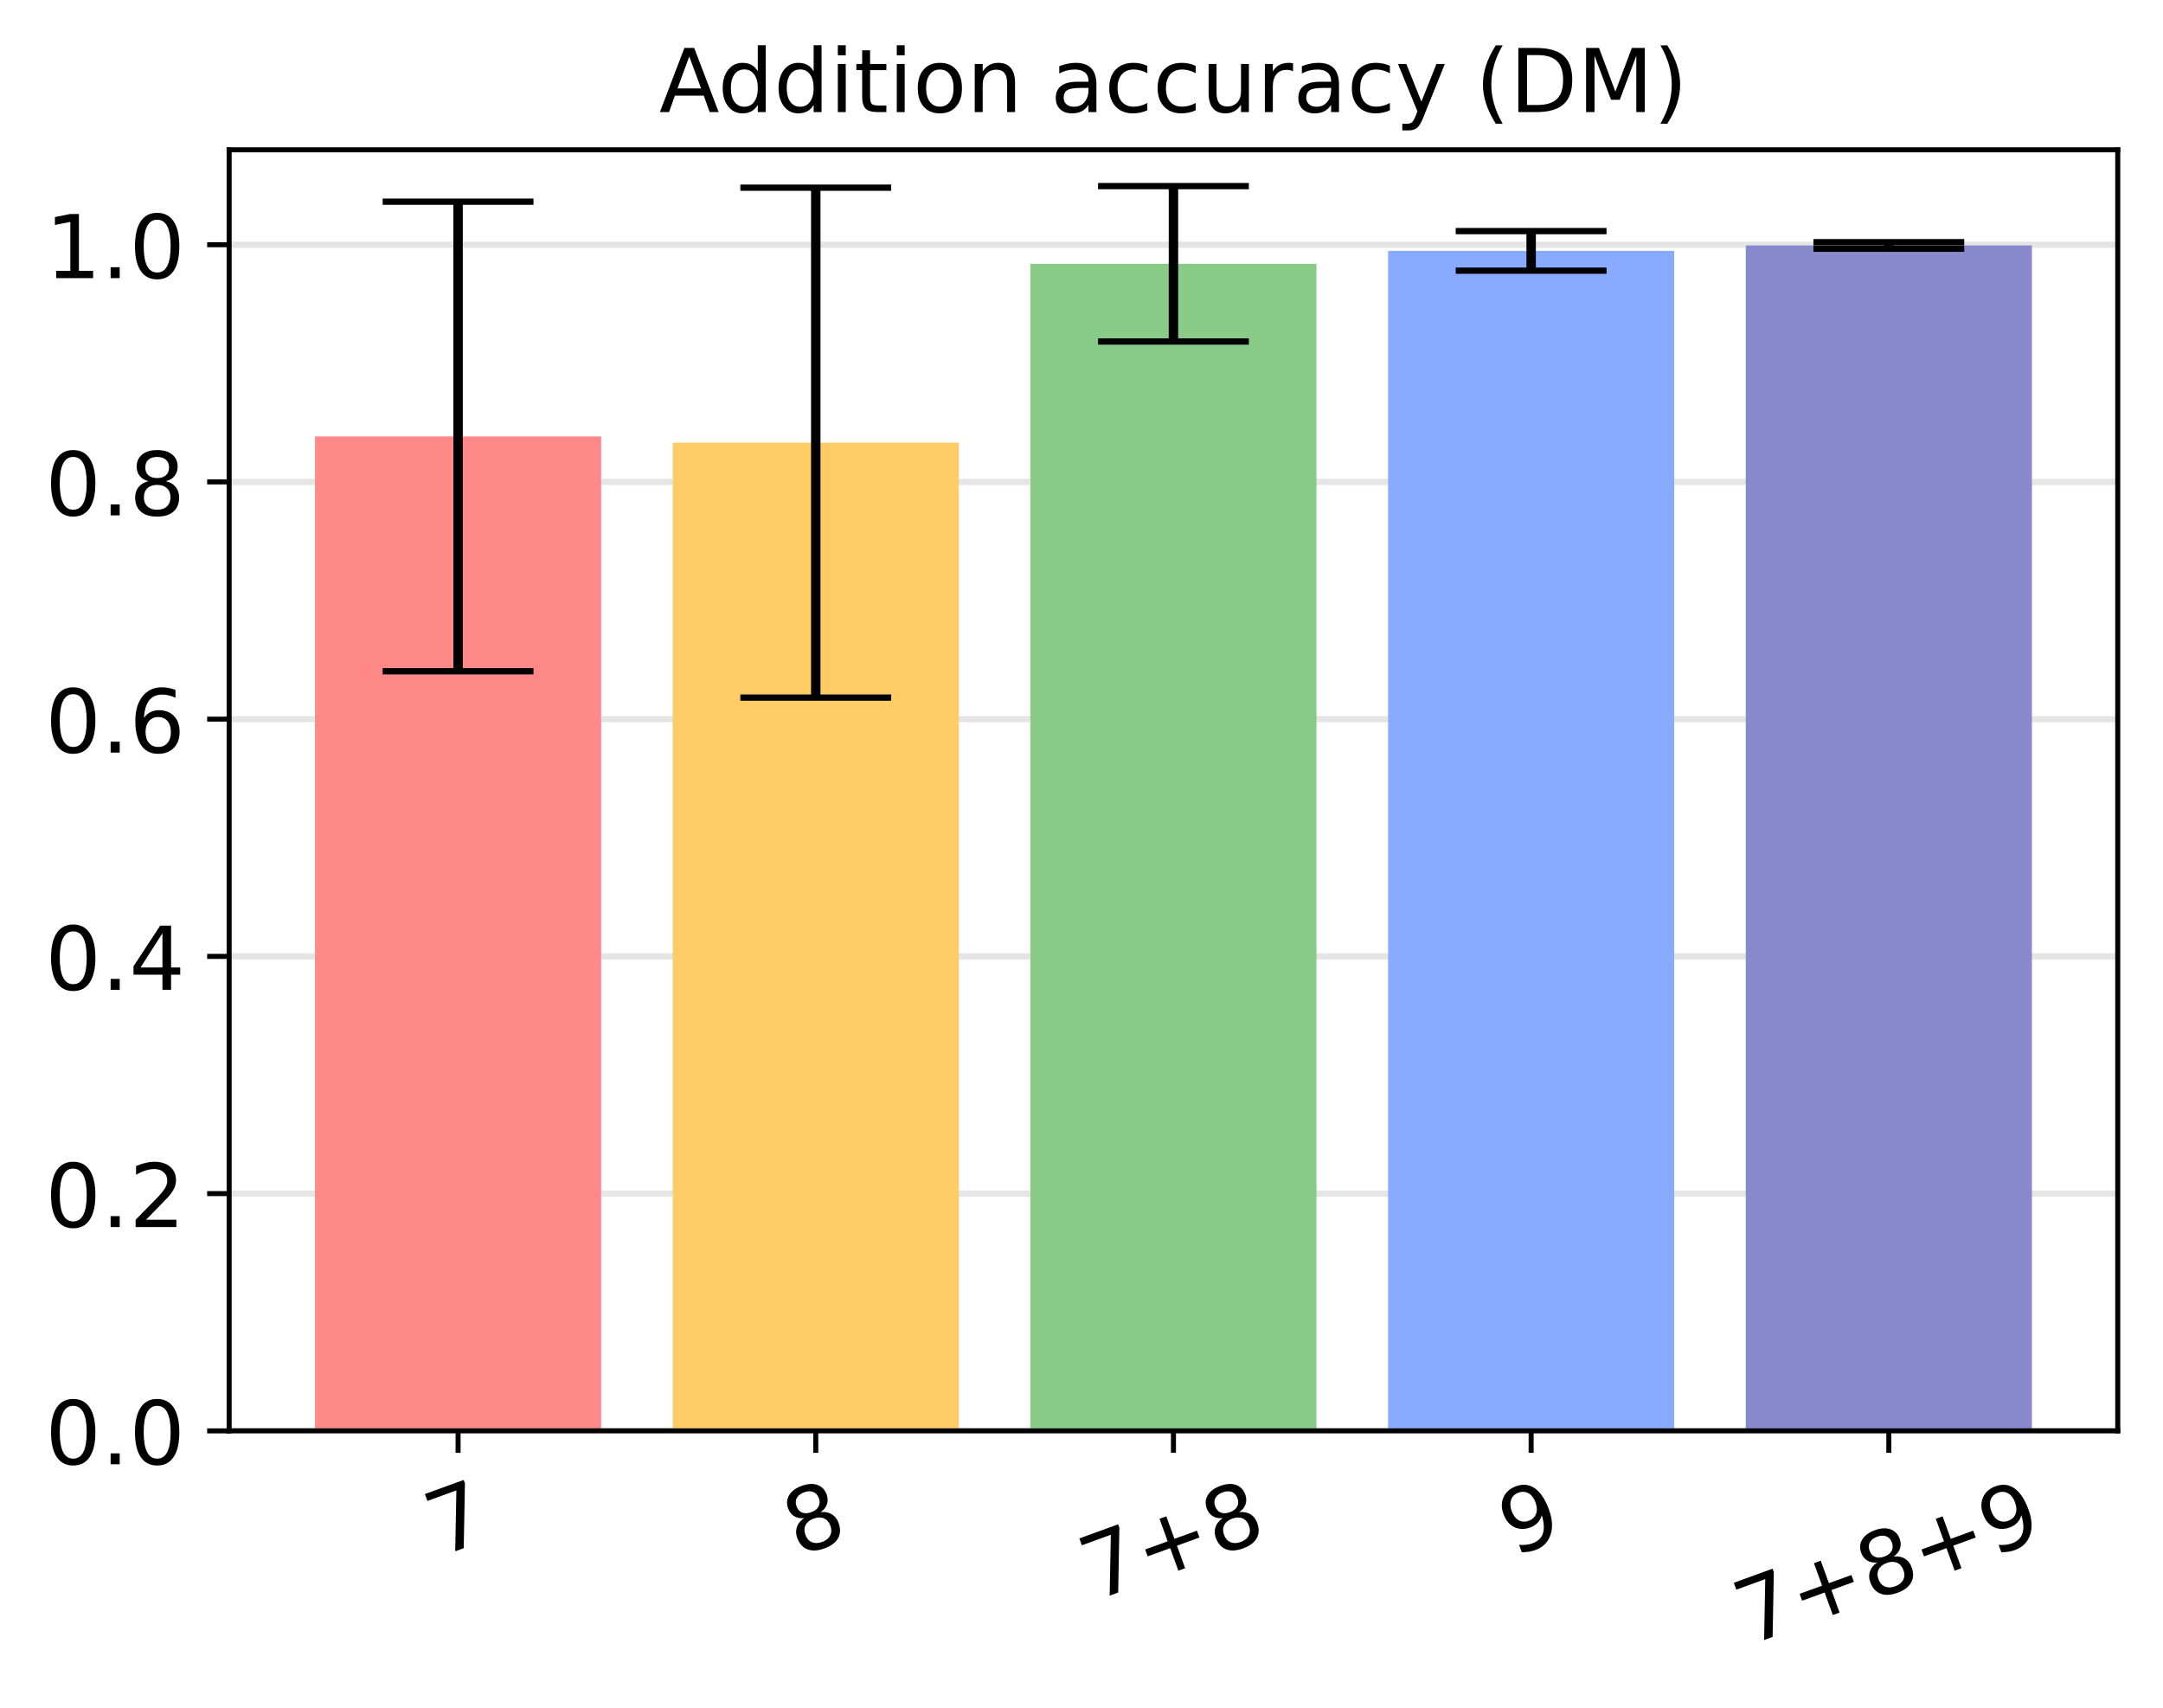
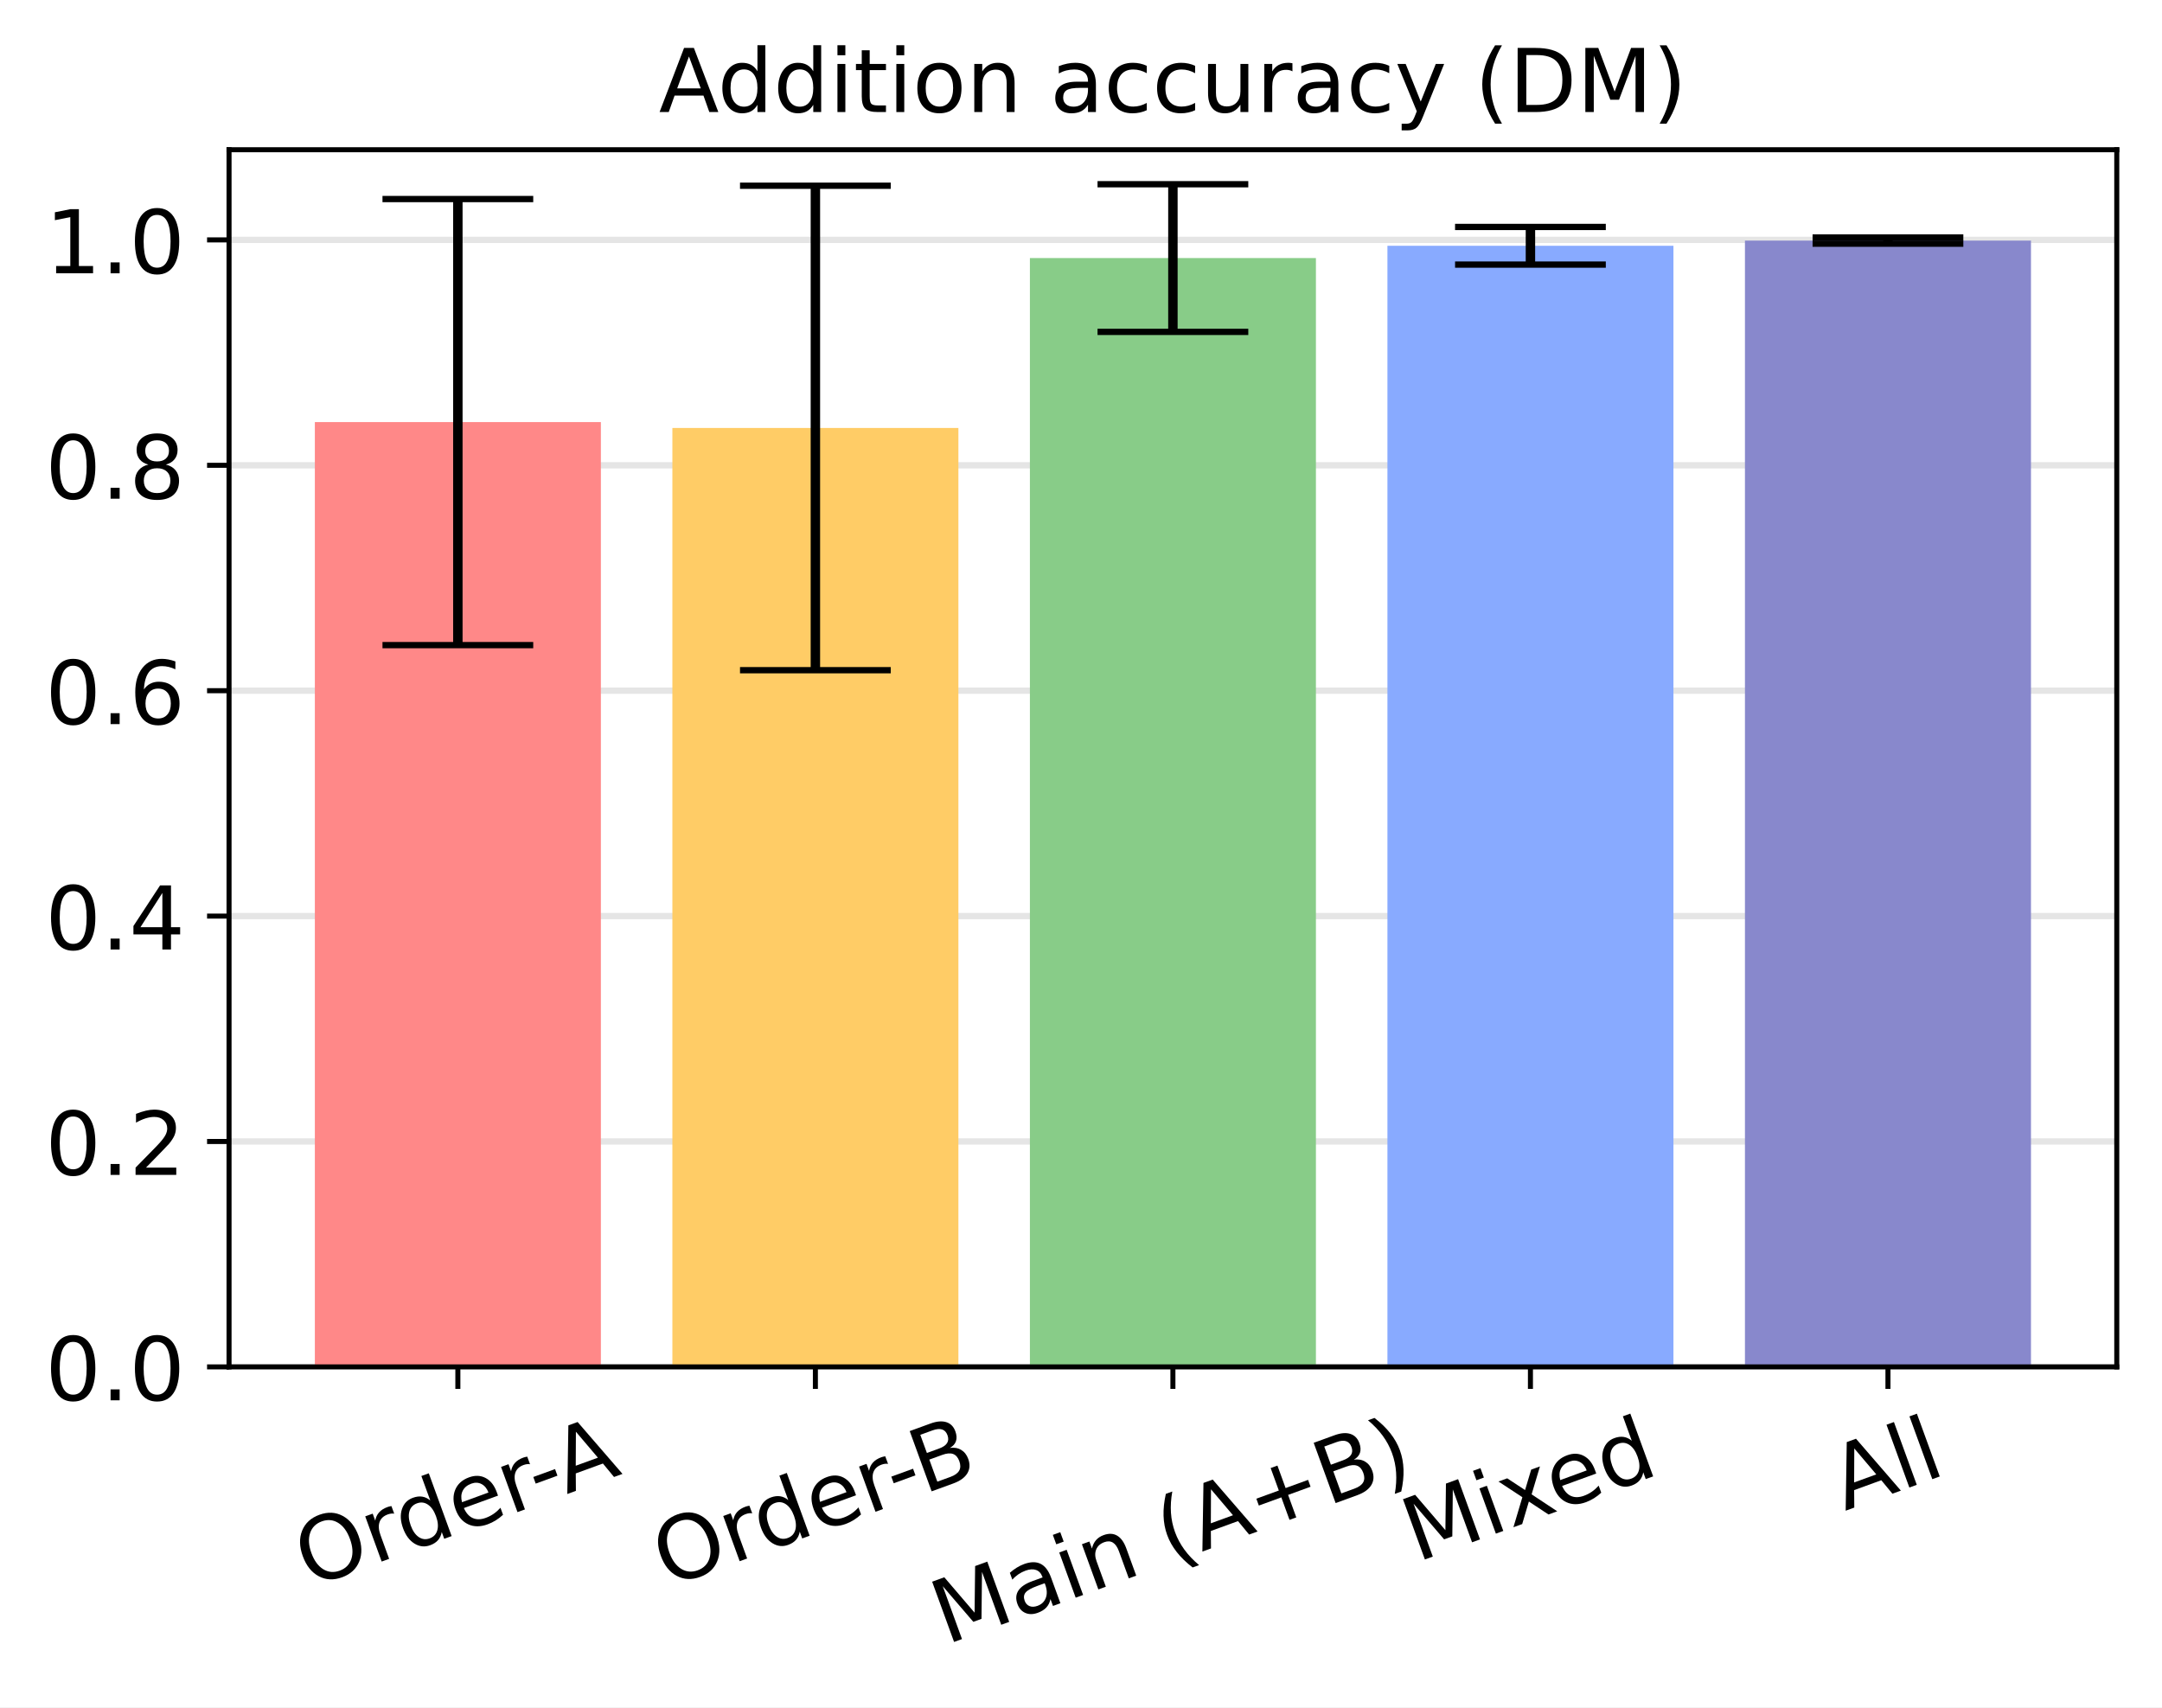
- <svg xmlns="http://www.w3.org/2000/svg" xmlns:xlink="http://www.w3.org/1999/xlink" width="344.194pt" height="271.771pt" viewBox="0 0 344.194 271.771" version="1.1">
+ <svg xmlns="http://www.w3.org/2000/svg" xmlns:xlink="http://www.w3.org/1999/xlink" width="344.194pt" height="271.803pt" viewBox="0 0 344.194 271.803" version="1.1">
  <defs>
    <style type="text/css">*{stroke-linejoin: round; stroke-linecap: butt}</style>
  </defs>
  <g id="figure_1">
    <g id="patch_1">
-       <path d="M 0 271.771  L 344.194 271.771  L 344.194 0  L 0 0  z " style="fill: #ffffff" />
+       <path d="M 0 271.803  L 344.194 271.803  L 344.194 0  L 0 0  z " style="fill: #ffffff" />
    </g>
    <g id="axes_1">
      <g id="patch_2">
-         <path d="M 36.464 227.674  L 336.994 227.674  L 336.994 23.838  L 36.464 23.838  z " style="fill: #ffffff" />
+         <path d="M 36.464 217.609  L 336.994 217.609  L 336.994 23.838  L 36.464 23.838  z " style="fill: #ffffff" />
      </g>
      <g id="matplotlib.axis_1">
        <g id="xtick_1">
          <g id="line2d_1">
            <defs>
-               <path id="mc2f323bf7f" d="M 0 0  L 0 3.5  " style="stroke: #000000; stroke-width: 0.8" />
+               <path id="me985f89ca8" d="M 0 0  L 0 3.5  " style="stroke: #000000; stroke-width: 0.8" />
            </defs>
            <g>
-               <use xlink:href="#mc2f323bf7f" x="72.892" y="227.674" style="stroke: #000000; stroke-width: 0.8" />
+               <use xlink:href="#me985f89ca8" x="72.892" y="217.609" style="stroke: #000000; stroke-width: 0.8" />
            </g>
          </g>
          <g id="text_1">
-             <g transform="translate(70.02836 247.717) rotate(-20) scale(0.14 -0.14)">
-               <defs>
-                 <path id="DejaVuSans-37" d="M 525 4666  L 3525 4666  L 3525 4397  L 1831 0  L 1172 0  L 2766 4134  L 525 4134  L 525 4666  z " transform="scale(0.015625)" />
-               </defs>
-               <use xlink:href="#DejaVuSans-37" />
+             <g transform="translate(49.21359 252.8033) rotate(-20) scale(0.14 -0.14)">
+               <defs>
+                 <path id="DejaVuSans-4f" d="M 2522 4238  Q 1834 4238 1429 3725  Q 1025 3213 1025 2328  Q 1025 1447 1429 934  Q 1834 422 2522 422  Q 3209 422 3611 934  Q 4013 1447 4013 2328  Q 4013 3213 3611 3725  Q 3209 4238 2522 4238  z M 2522 4750  Q 3503 4750 4090 4092  Q 4678 3434 4678 2328  Q 4678 1225 4090 567  Q 3503 -91 2522 -91  Q 1538 -91 948 565  Q 359 1222 359 2328  Q 359 3434 948 4092  Q 1538 4750 2522 4750  z " transform="scale(0.015625)" />
+                 <path id="DejaVuSans-72" d="M 2631 2963  Q 2534 3019 2420 3045  Q 2306 3072 2169 3072  Q 1681 3072 1420 2755  Q 1159 2438 1159 1844  L 1159 0  L 581 0  L 581 3500  L 1159 3500  L 1159 2956  Q 1341 3275 1631 3429  Q 1922 3584 2338 3584  Q 2397 3584 2469 3576  Q 2541 3569 2628 3553  L 2631 2963  z " transform="scale(0.015625)" />
+                 <path id="DejaVuSans-64" d="M 2906 2969  L 2906 4863  L 3481 4863  L 3481 0  L 2906 0  L 2906 525  Q 2725 213 2448 61  Q 2172 -91 1784 -91  Q 1150 -91 751 415  Q 353 922 353 1747  Q 353 2572 751 3078  Q 1150 3584 1784 3584  Q 2172 3584 2448 3432  Q 2725 3281 2906 2969  z M 947 1747  Q 947 1113 1208 752  Q 1469 391 1925 391  Q 2381 391 2643 752  Q 2906 1113 2906 1747  Q 2906 2381 2643 2742  Q 2381 3103 1925 3103  Q 1469 3103 1208 2742  Q 947 2381 947 1747  z " transform="scale(0.015625)" />
+                 <path id="DejaVuSans-65" d="M 3597 1894  L 3597 1613  L 953 1613  Q 991 1019 1311 708  Q 1631 397 2203 397  Q 2534 397 2845 478  Q 3156 559 3463 722  L 3463 178  Q 3153 47 2828 -22  Q 2503 -91 2169 -91  Q 1331 -91 842 396  Q 353 884 353 1716  Q 353 2575 817 3079  Q 1281 3584 2069 3584  Q 2775 3584 3186 3129  Q 3597 2675 3597 1894  z M 3022 2063  Q 3016 2534 2758 2815  Q 2500 3097 2075 3097  Q 1594 3097 1305 2825  Q 1016 2553 972 2059  L 3022 2063  z " transform="scale(0.015625)" />
+                 <path id="DejaVuSans-2d" d="M 313 2009  L 1997 2009  L 1997 1497  L 313 1497  L 313 2009  z " transform="scale(0.015625)" />
+                 <path id="DejaVuSans-41" d="M 2188 4044  L 1331 1722  L 3047 1722  L 2188 4044  z M 1831 4666  L 2547 4666  L 4325 0  L 3669 0  L 3244 1197  L 1141 1197  L 716 0  L 50 0  L 1831 4666  z " transform="scale(0.015625)" />
+               </defs>
+               <use xlink:href="#DejaVuSans-4f" />
+               <use xlink:href="#DejaVuSans-72" x="78.711" />
+               <use xlink:href="#DejaVuSans-64" x="118.074" />
+               <use xlink:href="#DejaVuSans-65" x="181.551" />
+               <use xlink:href="#DejaVuSans-72" x="243.074" />
+               <use xlink:href="#DejaVuSans-2d" x="277.812" />
+               <use xlink:href="#DejaVuSans-41" x="311.646" />
            </g>
          </g>
        </g>
        <g id="xtick_2">
          <g id="line2d_2">
            <g>
-               <use xlink:href="#mc2f323bf7f" x="129.811" y="227.674" style="stroke: #000000; stroke-width: 0.8" />
+               <use xlink:href="#me985f89ca8" x="129.811" y="217.609" style="stroke: #000000; stroke-width: 0.8" />
            </g>
          </g>
          <g id="text_2">
-             <g transform="translate(126.9469 247.717) rotate(-20) scale(0.14 -0.14)">
-               <defs>
-                 <path id="DejaVuSans-38" d="M 2034 2216  Q 1584 2216 1326 1975  Q 1069 1734 1069 1313  Q 1069 891 1326 650  Q 1584 409 2034 409  Q 2484 409 2743 651  Q 3003 894 3003 1313  Q 3003 1734 2745 1975  Q 2488 2216 2034 2216  z M 1403 2484  Q 997 2584 770 2862  Q 544 3141 544 3541  Q 544 4100 942 4425  Q 1341 4750 2034 4750  Q 2731 4750 3128 4425  Q 3525 4100 3525 3541  Q 3525 3141 3298 2862  Q 3072 2584 2669 2484  Q 3125 2378 3379 2068  Q 3634 1759 3634 1313  Q 3634 634 3220 271  Q 2806 -91 2034 -91  Q 1263 -91 848 271  Q 434 634 434 1313  Q 434 1759 690 2068  Q 947 2378 1403 2484  z M 1172 3481  Q 1172 3119 1398 2916  Q 1625 2713 2034 2713  Q 2441 2713 2670 2916  Q 2900 3119 2900 3481  Q 2900 3844 2670 4047  Q 2441 4250 2034 4250  Q 1625 4250 1398 4047  Q 1172 3844 1172 3481  z " transform="scale(0.015625)" />
-               </defs>
-               <use xlink:href="#DejaVuSans-38" />
+             <g transform="translate(106.2092 252.7472) rotate(-20) scale(0.14 -0.14)">
+               <defs>
+                 <path id="DejaVuSans-42" d="M 1259 2228  L 1259 519  L 2272 519  Q 2781 519 3026 730  Q 3272 941 3272 1375  Q 3272 1813 3026 2020  Q 2781 2228 2272 2228  L 1259 2228  z M 1259 4147  L 1259 2741  L 2194 2741  Q 2656 2741 2882 2914  Q 3109 3088 3109 3444  Q 3109 3797 2882 3972  Q 2656 4147 2194 4147  L 1259 4147  z M 628 4666  L 2241 4666  Q 2963 4666 3353 4366  Q 3744 4066 3744 3513  Q 3744 3084 3544 2831  Q 3344 2578 2956 2516  Q 3422 2416 3680 2098  Q 3938 1781 3938 1306  Q 3938 681 3513 340  Q 3088 0 2303 0  L 628 0  L 628 4666  z " transform="scale(0.015625)" />
+               </defs>
+               <use xlink:href="#DejaVuSans-4f" />
+               <use xlink:href="#DejaVuSans-72" x="78.711" />
+               <use xlink:href="#DejaVuSans-64" x="118.074" />
+               <use xlink:href="#DejaVuSans-65" x="181.551" />
+               <use xlink:href="#DejaVuSans-72" x="243.074" />
+               <use xlink:href="#DejaVuSans-2d" x="277.812" />
+               <use xlink:href="#DejaVuSans-42" x="310.271" />
            </g>
          </g>
        </g>
        <g id="xtick_3">
          <g id="line2d_3">
            <g>
-               <use xlink:href="#mc2f323bf7f" x="186.729" y="227.674" style="stroke: #000000; stroke-width: 0.8" />
+               <use xlink:href="#me985f89ca8" x="186.729" y="217.609" style="stroke: #000000; stroke-width: 0.8" />
            </g>
          </g>
          <g id="text_3">
-             <g transform="translate(174.1683 254.776) rotate(-20) scale(0.14 -0.14)">
-               <defs>
+             <g transform="translate(150.6001 261.8666) rotate(-20) scale(0.14 -0.14)">
+               <defs>
+                 <path id="DejaVuSans-4d" d="M 628 4666  L 1569 4666  L 2759 1491  L 3956 4666  L 4897 4666  L 4897 0  L 4281 0  L 4281 4097  L 3078 897  L 2444 897  L 1241 4097  L 1241 0  L 628 0  L 628 4666  z " transform="scale(0.015625)" />
+                 <path id="DejaVuSans-61" d="M 2194 1759  Q 1497 1759 1228 1600  Q 959 1441 959 1056  Q 959 750 1161 570  Q 1363 391 1709 391  Q 2188 391 2477 730  Q 2766 1069 2766 1631  L 2766 1759  L 2194 1759  z M 3341 1997  L 3341 0  L 2766 0  L 2766 531  Q 2569 213 2275 61  Q 1981 -91 1556 -91  Q 1019 -91 701 211  Q 384 513 384 1019  Q 384 1609 779 1909  Q 1175 2209 1959 2209  L 2766 2209  L 2766 2266  Q 2766 2663 2505 2880  Q 2244 3097 1772 3097  Q 1472 3097 1187 3025  Q 903 2953 641 2809  L 641 3341  Q 956 3463 1253 3523  Q 1550 3584 1831 3584  Q 2591 3584 2966 3190  Q 3341 2797 3341 1997  z " transform="scale(0.015625)" />
+                 <path id="DejaVuSans-69" d="M 603 3500  L 1178 3500  L 1178 0  L 603 0  L 603 3500  z M 603 4863  L 1178 4863  L 1178 4134  L 603 4134  L 603 4863  z " transform="scale(0.015625)" />
+                 <path id="DejaVuSans-6e" d="M 3513 2113  L 3513 0  L 2938 0  L 2938 2094  Q 2938 2591 2744 2837  Q 2550 3084 2163 3084  Q 1697 3084 1428 2787  Q 1159 2491 1159 1978  L 1159 0  L 581 0  L 581 3500  L 1159 3500  L 1159 2956  Q 1366 3272 1645 3428  Q 1925 3584 2291 3584  Q 2894 3584 3203 3211  Q 3513 2838 3513 2113  z " transform="scale(0.015625)" />
+                 <path id="DejaVuSans-20" transform="scale(0.015625)" />
+                 <path id="DejaVuSans-28" d="M 1984 4856  Q 1566 4138 1362 3434  Q 1159 2731 1159 2009  Q 1159 1288 1364 580  Q 1569 -128 1984 -844  L 1484 -844  Q 1016 -109 783 600  Q 550 1309 550 2009  Q 550 2706 781 3412  Q 1013 4119 1484 4856  L 1984 4856  z " transform="scale(0.015625)" />
                <path id="DejaVuSans-2b" d="M 2944 4013  L 2944 2272  L 4684 2272  L 4684 1741  L 2944 1741  L 2944 0  L 2419 0  L 2419 1741  L 678 1741  L 678 2272  L 2419 2272  L 2419 4013  L 2944 4013  z " transform="scale(0.015625)" />
-               </defs>
-               <use xlink:href="#DejaVuSans-37" />
-               <use xlink:href="#DejaVuSans-2b" x="63.623" />
-               <use xlink:href="#DejaVuSans-38" x="147.412" />
+                 <path id="DejaVuSans-29" d="M 513 4856  L 1013 4856  Q 1481 4119 1714 3412  Q 1947 2706 1947 2009  Q 1947 1309 1714 600  Q 1481 -109 1013 -844  L 513 -844  Q 928 -128 1133 580  Q 1338 1288 1338 2009  Q 1338 2731 1133 3434  Q 928 4138 513 4856  z " transform="scale(0.015625)" />
+               </defs>
+               <use xlink:href="#DejaVuSans-4d" />
+               <use xlink:href="#DejaVuSans-61" x="86.279" />
+               <use xlink:href="#DejaVuSans-69" x="147.559" />
+               <use xlink:href="#DejaVuSans-6e" x="175.342" />
+               <use xlink:href="#DejaVuSans-20" x="238.721" />
+               <use xlink:href="#DejaVuSans-28" x="270.508" />
+               <use xlink:href="#DejaVuSans-41" x="309.521" />
+               <use xlink:href="#DejaVuSans-2b" x="377.93" />
+               <use xlink:href="#DejaVuSans-42" x="461.719" />
+               <use xlink:href="#DejaVuSans-29" x="530.322" />
            </g>
          </g>
        </g>
        <g id="xtick_4">
          <g id="line2d_4">
            <g>
-               <use xlink:href="#mc2f323bf7f" x="243.648" y="227.674" style="stroke: #000000; stroke-width: 0.8" />
+               <use xlink:href="#me985f89ca8" x="243.648" y="217.609" style="stroke: #000000; stroke-width: 0.8" />
            </g>
          </g>
          <g id="text_4">
-             <g transform="translate(240.784 247.717) rotate(-20) scale(0.14 -0.14)">
-               <defs>
-                 <path id="DejaVuSans-39" d="M 703 97  L 703 672  Q 941 559 1184 500  Q 1428 441 1663 441  Q 2288 441 2617 861  Q 2947 1281 2994 2138  Q 2813 1869 2534 1725  Q 2256 1581 1919 1581  Q 1219 1581 811 2004  Q 403 2428 403 3163  Q 403 3881 828 4315  Q 1253 4750 1959 4750  Q 2769 4750 3195 4129  Q 3622 3509 3622 2328  Q 3622 1225 3098 567  Q 2575 -91 1691 -91  Q 1453 -91 1209 -44  Q 966 3 703 97  z M 1959 2075  Q 2384 2075 2632 2365  Q 2881 2656 2881 3163  Q 2881 3666 2632 3958  Q 2384 4250 1959 4250  Q 1534 4250 1286 3958  Q 1038 3666 1038 3163  Q 1038 2656 1286 2365  Q 1534 2075 1959 2075  z " transform="scale(0.015625)" />
-               </defs>
-               <use xlink:href="#DejaVuSans-39" />
+             <g transform="translate(225.5553 248.737) rotate(-20) scale(0.14 -0.14)">
+               <defs>
+                 <path id="DejaVuSans-78" d="M 3513 3500  L 2247 1797  L 3578 0  L 2900 0  L 1881 1375  L 863 0  L 184 0  L 1544 1831  L 300 3500  L 978 3500  L 1906 2253  L 2834 3500  L 3513 3500  z " transform="scale(0.015625)" />
+               </defs>
+               <use xlink:href="#DejaVuSans-4d" />
+               <use xlink:href="#DejaVuSans-69" x="86.279" />
+               <use xlink:href="#DejaVuSans-78" x="114.062" />
+               <use xlink:href="#DejaVuSans-65" x="170.117" />
+               <use xlink:href="#DejaVuSans-64" x="231.641" />
            </g>
          </g>
        </g>
        <g id="xtick_5">
          <g id="line2d_5">
            <g>
-               <use xlink:href="#mc2f323bf7f" x="300.566" y="227.674" style="stroke: #000000; stroke-width: 0.8" />
+               <use xlink:href="#me985f89ca8" x="300.566" y="217.609" style="stroke: #000000; stroke-width: 0.8" />
            </g>
          </g>
          <g id="text_5">
-             <g transform="translate(278.3082 261.835) rotate(-20) scale(0.14 -0.14)">
-               <use xlink:href="#DejaVuSans-37" />
-               <use xlink:href="#DejaVuSans-2b" x="63.623" />
-               <use xlink:href="#DejaVuSans-38" x="147.412" />
-               <use xlink:href="#DejaVuSans-2b" x="211.035" />
-               <use xlink:href="#DejaVuSans-39" x="294.824" />
+             <g transform="translate(293.7333 240.5408) rotate(-20) scale(0.14 -0.14)">
+               <defs>
+                 <path id="DejaVuSans-6c" d="M 603 4863  L 1178 4863  L 1178 0  L 603 0  L 603 4863  z " transform="scale(0.015625)" />
+               </defs>
+               <use xlink:href="#DejaVuSans-41" />
+               <use xlink:href="#DejaVuSans-6c" x="68.408" />
+               <use xlink:href="#DejaVuSans-6c" x="96.191" />
            </g>
          </g>
        </g>
      </g>
      <g id="matplotlib.axis_2">
        <g id="ytick_1">
          <g id="line2d_6">
-             <path d="M 36.464 227.674  L 336.994 227.674  " clip-path="url(#p96c06f79d8)" style="fill: none; stroke: #d3d3d3; stroke-opacity: 0.6; stroke-linecap: square" />
+             <path d="M 36.464 217.609  L 336.994 217.609  " clip-path="url(#p1fdae68470)" style="fill: none; stroke: #d3d3d3; stroke-opacity: 0.6; stroke-linecap: square" />
          </g>
          <g id="line2d_7">
            <defs>
-               <path id="mad1a5a5e61" d="M 0 0  L -3.5 0  " style="stroke: #000000; stroke-width: 0.8" />
+               <path id="m95849c0276" d="M 0 0  L -3.5 0  " style="stroke: #000000; stroke-width: 0.8" />
            </defs>
            <g>
-               <use xlink:href="#mad1a5a5e61" x="36.464" y="227.674" style="stroke: #000000; stroke-width: 0.8" />
+               <use xlink:href="#m95849c0276" x="36.464" y="217.609" style="stroke: #000000; stroke-width: 0.8" />
            </g>
          </g>
          <g id="text_6">
-             <g transform="translate(7.2 232.9931) scale(0.14 -0.14)">
+             <g transform="translate(7.2 222.9275) scale(0.14 -0.14)">
              <defs>
                <path id="DejaVuSans-30" d="M 2034 4250  Q 1547 4250 1301 3770  Q 1056 3291 1056 2328  Q 1056 1369 1301 889  Q 1547 409 2034 409  Q 2525 409 2770 889  Q 3016 1369 3016 2328  Q 3016 3291 2770 3770  Q 2525 4250 2034 4250  z M 2034 4750  Q 2819 4750 3233 4129  Q 3647 3509 3647 2328  Q 3647 1150 3233 529  Q 2819 -91 2034 -91  Q 1250 -91 836 529  Q 422 1150 422 2328  Q 422 3509 836 4129  Q 1250 4750 2034 4750  z " transform="scale(0.015625)" />
                <path id="DejaVuSans-2e" d="M 684 794  L 1344 794  L 1344 0  L 684 0  L 684 794  z " transform="scale(0.015625)" />
              </defs>
              <use xlink:href="#DejaVuSans-30" />
              <use xlink:href="#DejaVuSans-2e" x="63.623" />
              <use xlink:href="#DejaVuSans-30" x="95.41" />
            </g>
          </g>
        </g>
        <g id="ytick_2">
          <g id="line2d_8">
-             <path d="M 36.464 189.927  L 336.994 189.927  " clip-path="url(#p96c06f79d8)" style="fill: none; stroke: #d3d3d3; stroke-opacity: 0.6; stroke-linecap: square" />
+             <path d="M 36.464 181.725  L 336.994 181.725  " clip-path="url(#p1fdae68470)" style="fill: none; stroke: #d3d3d3; stroke-opacity: 0.6; stroke-linecap: square" />
          </g>
          <g id="line2d_9">
            <g>
-               <use xlink:href="#mad1a5a5e61" x="36.464" y="189.927" style="stroke: #000000; stroke-width: 0.8" />
+               <use xlink:href="#m95849c0276" x="36.464" y="181.725" style="stroke: #000000; stroke-width: 0.8" />
            </g>
          </g>
          <g id="text_7">
-             <g transform="translate(7.2 195.2456) scale(0.14 -0.14)">
+             <g transform="translate(7.2 187.044) scale(0.14 -0.14)">
              <defs>
                <path id="DejaVuSans-32" d="M 1228 531  L 3431 531  L 3431 0  L 469 0  L 469 531  Q 828 903 1448 1529  Q 2069 2156 2228 2338  Q 2531 2678 2651 2914  Q 2772 3150 2772 3378  Q 2772 3750 2511 3984  Q 2250 4219 1831 4219  Q 1534 4219 1204 4116  Q 875 4013 500 3803  L 500 4441  Q 881 4594 1212 4672  Q 1544 4750 1819 4750  Q 2544 4750 2975 4387  Q 3406 4025 3406 3419  Q 3406 3131 3298 2873  Q 3191 2616 2906 2266  Q 2828 2175 2409 1742  Q 1991 1309 1228 531  z " transform="scale(0.015625)" />
              </defs>
              <use xlink:href="#DejaVuSans-30" />
              <use xlink:href="#DejaVuSans-2e" x="63.623" />
              <use xlink:href="#DejaVuSans-32" x="95.41" />
            </g>
          </g>
        </g>
        <g id="ytick_3">
          <g id="line2d_10">
-             <path d="M 36.464 152.179  L 336.994 152.179  " clip-path="url(#p96c06f79d8)" style="fill: none; stroke: #d3d3d3; stroke-opacity: 0.6; stroke-linecap: square" />
+             <path d="M 36.464 145.842  L 336.994 145.842  " clip-path="url(#p1fdae68470)" style="fill: none; stroke: #d3d3d3; stroke-opacity: 0.6; stroke-linecap: square" />
          </g>
          <g id="line2d_11">
            <g>
-               <use xlink:href="#mad1a5a5e61" x="36.464" y="152.179" style="stroke: #000000; stroke-width: 0.8" />
+               <use xlink:href="#m95849c0276" x="36.464" y="145.842" style="stroke: #000000; stroke-width: 0.8" />
            </g>
          </g>
          <g id="text_8">
-             <g transform="translate(7.2 157.4982) scale(0.14 -0.14)">
+             <g transform="translate(7.2 151.1605) scale(0.14 -0.14)">
              <defs>
                <path id="DejaVuSans-34" d="M 2419 4116  L 825 1625  L 2419 1625  L 2419 4116  z M 2253 4666  L 3047 4666  L 3047 1625  L 3713 1625  L 3713 1100  L 3047 1100  L 3047 0  L 2419 0  L 2419 1100  L 313 1100  L 313 1709  L 2253 4666  z " transform="scale(0.015625)" />
              </defs>
              <use xlink:href="#DejaVuSans-30" />
              <use xlink:href="#DejaVuSans-2e" x="63.623" />
              <use xlink:href="#DejaVuSans-34" x="95.41" />
            </g>
          </g>
        </g>
        <g id="ytick_4">
          <g id="line2d_12">
-             <path d="M 36.464 114.432  L 336.994 114.432  " clip-path="url(#p96c06f79d8)" style="fill: none; stroke: #d3d3d3; stroke-opacity: 0.6; stroke-linecap: square" />
+             <path d="M 36.464 109.958  L 336.994 109.958  " clip-path="url(#p1fdae68470)" style="fill: none; stroke: #d3d3d3; stroke-opacity: 0.6; stroke-linecap: square" />
          </g>
          <g id="line2d_13">
            <g>
-               <use xlink:href="#mad1a5a5e61" x="36.464" y="114.432" style="stroke: #000000; stroke-width: 0.8" />
+               <use xlink:href="#m95849c0276" x="36.464" y="109.958" style="stroke: #000000; stroke-width: 0.8" />
            </g>
          </g>
          <g id="text_9">
-             <g transform="translate(7.2 119.7507) scale(0.14 -0.14)">
+             <g transform="translate(7.2 115.2771) scale(0.14 -0.14)">
              <defs>
                <path id="DejaVuSans-36" d="M 2113 2584  Q 1688 2584 1439 2293  Q 1191 2003 1191 1497  Q 1191 994 1439 701  Q 1688 409 2113 409  Q 2538 409 2786 701  Q 3034 994 3034 1497  Q 3034 2003 2786 2293  Q 2538 2584 2113 2584  z M 3366 4563  L 3366 3988  Q 3128 4100 2886 4159  Q 2644 4219 2406 4219  Q 1781 4219 1451 3797  Q 1122 3375 1075 2522  Q 1259 2794 1537 2939  Q 1816 3084 2150 3084  Q 2853 3084 3261 2657  Q 3669 2231 3669 1497  Q 3669 778 3244 343  Q 2819 -91 2113 -91  Q 1303 -91 875 529  Q 447 1150 447 2328  Q 447 3434 972 4092  Q 1497 4750 2381 4750  Q 2619 4750 2861 4703  Q 3103 4656 3366 4563  z " transform="scale(0.015625)" />
              </defs>
              <use xlink:href="#DejaVuSans-30" />
              <use xlink:href="#DejaVuSans-2e" x="63.623" />
              <use xlink:href="#DejaVuSans-36" x="95.41" />
            </g>
          </g>
        </g>
        <g id="ytick_5">
          <g id="line2d_14">
-             <path d="M 36.464 76.684  L 336.994 76.684  " clip-path="url(#p96c06f79d8)" style="fill: none; stroke: #d3d3d3; stroke-opacity: 0.6; stroke-linecap: square" />
+             <path d="M 36.464 74.075  L 336.994 74.075  " clip-path="url(#p1fdae68470)" style="fill: none; stroke: #d3d3d3; stroke-opacity: 0.6; stroke-linecap: square" />
          </g>
          <g id="line2d_15">
            <g>
-               <use xlink:href="#mad1a5a5e61" x="36.464" y="76.684" style="stroke: #000000; stroke-width: 0.8" />
+               <use xlink:href="#m95849c0276" x="36.464" y="74.075" style="stroke: #000000; stroke-width: 0.8" />
            </g>
          </g>
          <g id="text_10">
-             <g transform="translate(7.2 82.0032) scale(0.14 -0.14)">
+             <g transform="translate(7.2 79.39358) scale(0.14 -0.14)">
+               <defs>
+                 <path id="DejaVuSans-38" d="M 2034 2216  Q 1584 2216 1326 1975  Q 1069 1734 1069 1313  Q 1069 891 1326 650  Q 1584 409 2034 409  Q 2484 409 2743 651  Q 3003 894 3003 1313  Q 3003 1734 2745 1975  Q 2488 2216 2034 2216  z M 1403 2484  Q 997 2584 770 2862  Q 544 3141 544 3541  Q 544 4100 942 4425  Q 1341 4750 2034 4750  Q 2731 4750 3128 4425  Q 3525 4100 3525 3541  Q 3525 3141 3298 2862  Q 3072 2584 2669 2484  Q 3125 2378 3379 2068  Q 3634 1759 3634 1313  Q 3634 634 3220 271  Q 2806 -91 2034 -91  Q 1263 -91 848 271  Q 434 634 434 1313  Q 434 1759 690 2068  Q 947 2378 1403 2484  z M 1172 3481  Q 1172 3119 1398 2916  Q 1625 2713 2034 2713  Q 2441 2713 2670 2916  Q 2900 3119 2900 3481  Q 2900 3844 2670 4047  Q 2441 4250 2034 4250  Q 1625 4250 1398 4047  Q 1172 3844 1172 3481  z " transform="scale(0.015625)" />
+               </defs>
              <use xlink:href="#DejaVuSans-30" />
              <use xlink:href="#DejaVuSans-2e" x="63.623" />
              <use xlink:href="#DejaVuSans-38" x="95.41" />
            </g>
          </g>
        </g>
        <g id="ytick_6">
          <g id="line2d_16">
-             <path d="M 36.464 38.937  L 336.994 38.937  " clip-path="url(#p96c06f79d8)" style="fill: none; stroke: #d3d3d3; stroke-opacity: 0.6; stroke-linecap: square" />
+             <path d="M 36.464 38.191  L 336.994 38.191  " clip-path="url(#p1fdae68470)" style="fill: none; stroke: #d3d3d3; stroke-opacity: 0.6; stroke-linecap: square" />
          </g>
          <g id="line2d_17">
            <g>
-               <use xlink:href="#mad1a5a5e61" x="36.464" y="38.937" style="stroke: #000000; stroke-width: 0.8" />
+               <use xlink:href="#m95849c0276" x="36.464" y="38.191" style="stroke: #000000; stroke-width: 0.8" />
            </g>
          </g>
          <g id="text_11">
-             <g transform="translate(7.2 44.25571) scale(0.14 -0.14)">
+             <g transform="translate(7.2 43.51011) scale(0.14 -0.14)">
              <defs>
                <path id="DejaVuSans-31" d="M 794 531  L 1825 531  L 1825 4091  L 703 3866  L 703 4441  L 1819 4666  L 2450 4666  L 2450 531  L 3481 531  L 3481 0  L 794 0  L 794 531  z " transform="scale(0.015625)" />
              </defs>
              <use xlink:href="#DejaVuSans-31" />
              <use xlink:href="#DejaVuSans-2e" x="63.623" />
              <use xlink:href="#DejaVuSans-30" x="95.41" />
            </g>
          </g>
        </g>
      </g>
      <g id="patch_3">
-         <path d="M 50.125 227.674  L 95.66 227.674  L 95.66 69.447  L 50.125 69.447  z " clip-path="url(#p96c06f79d8)" style="fill: #ff8888" />
+         <path d="M 50.125 217.609  L 95.66 217.609  L 95.66 67.195  L 50.125 67.195  z " clip-path="url(#p1fdae68470)" style="fill: #ff8888" />
      </g>
      <g id="patch_4">
-         <path d="M 107.043 227.674  L 152.578 227.674  L 152.578 70.432  L 107.043 70.432  z " clip-path="url(#p96c06f79d8)" style="fill: #ffcc66" />
+         <path d="M 107.043 217.609  L 152.578 217.609  L 152.578 68.131  L 107.043 68.131  z " clip-path="url(#p1fdae68470)" style="fill: #ffcc66" />
      </g>
      <g id="patch_5">
-         <path d="M 163.962 227.674  L 209.497 227.674  L 209.497 41.977  L 163.962 41.977  z " clip-path="url(#p96c06f79d8)" style="fill: #88cc88" />
+         <path d="M 163.962 217.609  L 209.497 217.609  L 209.497 41.081  L 163.962 41.081  z " clip-path="url(#p1fdae68470)" style="fill: #88cc88" />
      </g>
      <g id="patch_6">
-         <path d="M 220.881 227.674  L 266.415 227.674  L 266.415 39.921  L 220.881 39.921  z " clip-path="url(#p96c06f79d8)" style="fill: #88aaff" />
+         <path d="M 220.881 217.609  L 266.415 217.609  L 266.415 39.127  L 220.881 39.127  z " clip-path="url(#p1fdae68470)" style="fill: #88aaff" />
      </g>
      <g id="patch_7">
-         <path d="M 277.799 227.674  L 323.334 227.674  L 323.334 39.053  L 277.799 39.053  z " clip-path="url(#p96c06f79d8)" style="fill: #8888cc" />
+         <path d="M 277.799 217.609  L 323.334 217.609  L 323.334 38.301  L 277.799 38.301  z " clip-path="url(#p1fdae68470)" style="fill: #8888cc" />
      </g>
      <g id="LineCollection_1">
-         <path d="M 72.892 106.802  L 72.892 32.093  " clip-path="url(#p96c06f79d8)" style="fill: none; stroke: #000000; stroke-width: 1.5" />
-         <path d="M 129.811 110.998  L 129.811 29.865  " clip-path="url(#p96c06f79d8)" style="fill: none; stroke: #000000; stroke-width: 1.5" />
-         <path d="M 186.729 54.342  L 186.729 29.612  " clip-path="url(#p96c06f79d8)" style="fill: none; stroke: #000000; stroke-width: 1.5" />
-         <path d="M 243.648 43.07  L 243.648 36.772  " clip-path="url(#p96c06f79d8)" style="fill: none; stroke: #000000; stroke-width: 1.5" />
-         <path d="M 300.566 39.57  L 300.566 38.535  " clip-path="url(#p96c06f79d8)" style="fill: none; stroke: #000000; stroke-width: 1.5" />
+         <path d="M 72.892 102.705  L 72.892 31.685  " clip-path="url(#p1fdae68470)" style="fill: none; stroke: #000000; stroke-width: 1.5" />
+         <path d="M 129.811 106.694  L 129.811 29.567  " clip-path="url(#p1fdae68470)" style="fill: none; stroke: #000000; stroke-width: 1.5" />
+         <path d="M 186.729 52.835  L 186.729 29.327  " clip-path="url(#p1fdae68470)" style="fill: none; stroke: #000000; stroke-width: 1.5" />
+         <path d="M 243.648 42.121  L 243.648 36.133  " clip-path="url(#p1fdae68470)" style="fill: none; stroke: #000000; stroke-width: 1.5" />
+         <path d="M 300.566 38.794  L 300.566 37.809  " clip-path="url(#p1fdae68470)" style="fill: none; stroke: #000000; stroke-width: 1.5" />
      </g>
      <g id="line2d_18">
        <defs>
-           <path id="m9f469b537c" d="M 12 0  L -12 -0  " style="stroke: #000000" />
+           <path id="mdad01ad5c5" d="M 12 0  L -12 -0  " style="stroke: #000000" />
        </defs>
-         <g clip-path="url(#p96c06f79d8)">
-           <use xlink:href="#m9f469b537c" x="72.892" y="106.802" style="stroke: #000000" />
-           <use xlink:href="#m9f469b537c" x="129.811" y="110.998" style="stroke: #000000" />
-           <use xlink:href="#m9f469b537c" x="186.729" y="54.342" style="stroke: #000000" />
-           <use xlink:href="#m9f469b537c" x="243.648" y="43.07" style="stroke: #000000" />
-           <use xlink:href="#m9f469b537c" x="300.566" y="39.57" style="stroke: #000000" />
+         <g clip-path="url(#p1fdae68470)">
+           <use xlink:href="#mdad01ad5c5" x="72.892" y="102.705" style="stroke: #000000" />
+           <use xlink:href="#mdad01ad5c5" x="129.811" y="106.694" style="stroke: #000000" />
+           <use xlink:href="#mdad01ad5c5" x="186.729" y="52.835" style="stroke: #000000" />
+           <use xlink:href="#mdad01ad5c5" x="243.648" y="42.121" style="stroke: #000000" />
+           <use xlink:href="#mdad01ad5c5" x="300.566" y="38.794" style="stroke: #000000" />
        </g>
      </g>
      <g id="line2d_19">
-         <g clip-path="url(#p96c06f79d8)">
-           <use xlink:href="#m9f469b537c" x="72.892" y="32.093" style="stroke: #000000" />
-           <use xlink:href="#m9f469b537c" x="129.811" y="29.865" style="stroke: #000000" />
-           <use xlink:href="#m9f469b537c" x="186.729" y="29.612" style="stroke: #000000" />
-           <use xlink:href="#m9f469b537c" x="243.648" y="36.772" style="stroke: #000000" />
-           <use xlink:href="#m9f469b537c" x="300.566" y="38.535" style="stroke: #000000" />
+         <g clip-path="url(#p1fdae68470)">
+           <use xlink:href="#mdad01ad5c5" x="72.892" y="31.685" style="stroke: #000000" />
+           <use xlink:href="#mdad01ad5c5" x="129.811" y="29.567" style="stroke: #000000" />
+           <use xlink:href="#mdad01ad5c5" x="186.729" y="29.327" style="stroke: #000000" />
+           <use xlink:href="#mdad01ad5c5" x="243.648" y="36.133" style="stroke: #000000" />
+           <use xlink:href="#mdad01ad5c5" x="300.566" y="37.809" style="stroke: #000000" />
        </g>
      </g>
      <g id="patch_8">
-         <path d="M 36.464 227.674  L 36.464 23.838  " style="fill: none; stroke: #000000; stroke-width: 0.8; stroke-linejoin: miter; stroke-linecap: square" />
+         <path d="M 36.464 217.609  L 36.464 23.838  " style="fill: none; stroke: #000000; stroke-width: 0.8; stroke-linejoin: miter; stroke-linecap: square" />
      </g>
      <g id="patch_9">
-         <path d="M 336.994 227.674  L 336.994 23.838  " style="fill: none; stroke: #000000; stroke-width: 0.8; stroke-linejoin: miter; stroke-linecap: square" />
+         <path d="M 336.994 217.609  L 336.994 23.838  " style="fill: none; stroke: #000000; stroke-width: 0.8; stroke-linejoin: miter; stroke-linecap: square" />
      </g>
      <g id="patch_10">
-         <path d="M 36.464 227.674  L 336.994 227.674  " style="fill: none; stroke: #000000; stroke-width: 0.8; stroke-linejoin: miter; stroke-linecap: square" />
+         <path d="M 36.464 217.609  L 336.994 217.609  " style="fill: none; stroke: #000000; stroke-width: 0.8; stroke-linejoin: miter; stroke-linecap: square" />
      </g>
      <g id="patch_11">
        <path d="M 36.464 23.838  L 336.994 23.838  " style="fill: none; stroke: #000000; stroke-width: 0.8; stroke-linejoin: miter; stroke-linecap: square" />
      </g>
      <g id="text_12">
        <g transform="translate(104.8983 17.83781) scale(0.14 -0.14)">
          <defs>
-             <path id="DejaVuSans-41" d="M 2188 4044  L 1331 1722  L 3047 1722  L 2188 4044  z M 1831 4666  L 2547 4666  L 4325 0  L 3669 0  L 3244 1197  L 1141 1197  L 716 0  L 50 0  L 1831 4666  z " transform="scale(0.015625)" />
-             <path id="DejaVuSans-64" d="M 2906 2969  L 2906 4863  L 3481 4863  L 3481 0  L 2906 0  L 2906 525  Q 2725 213 2448 61  Q 2172 -91 1784 -91  Q 1150 -91 751 415  Q 353 922 353 1747  Q 353 2572 751 3078  Q 1150 3584 1784 3584  Q 2172 3584 2448 3432  Q 2725 3281 2906 2969  z M 947 1747  Q 947 1113 1208 752  Q 1469 391 1925 391  Q 2381 391 2643 752  Q 2906 1113 2906 1747  Q 2906 2381 2643 2742  Q 2381 3103 1925 3103  Q 1469 3103 1208 2742  Q 947 2381 947 1747  z " transform="scale(0.015625)" />
-             <path id="DejaVuSans-69" d="M 603 3500  L 1178 3500  L 1178 0  L 603 0  L 603 3500  z M 603 4863  L 1178 4863  L 1178 4134  L 603 4134  L 603 4863  z " transform="scale(0.015625)" />
            <path id="DejaVuSans-74" d="M 1172 4494  L 1172 3500  L 2356 3500  L 2356 3053  L 1172 3053  L 1172 1153  Q 1172 725 1289 603  Q 1406 481 1766 481  L 2356 481  L 2356 0  L 1766 0  Q 1100 0 847 248  Q 594 497 594 1153  L 594 3053  L 172 3053  L 172 3500  L 594 3500  L 594 4494  L 1172 4494  z " transform="scale(0.015625)" />
            <path id="DejaVuSans-6f" d="M 1959 3097  Q 1497 3097 1228 2736  Q 959 2375 959 1747  Q 959 1119 1226 758  Q 1494 397 1959 397  Q 2419 397 2687 759  Q 2956 1122 2956 1747  Q 2956 2369 2687 2733  Q 2419 3097 1959 3097  z M 1959 3584  Q 2709 3584 3137 3096  Q 3566 2609 3566 1747  Q 3566 888 3137 398  Q 2709 -91 1959 -91  Q 1206 -91 779 398  Q 353 888 353 1747  Q 353 2609 779 3096  Q 1206 3584 1959 3584  z " transform="scale(0.015625)" />
-             <path id="DejaVuSans-6e" d="M 3513 2113  L 3513 0  L 2938 0  L 2938 2094  Q 2938 2591 2744 2837  Q 2550 3084 2163 3084  Q 1697 3084 1428 2787  Q 1159 2491 1159 1978  L 1159 0  L 581 0  L 581 3500  L 1159 3500  L 1159 2956  Q 1366 3272 1645 3428  Q 1925 3584 2291 3584  Q 2894 3584 3203 3211  Q 3513 2838 3513 2113  z " transform="scale(0.015625)" />
-             <path id="DejaVuSans-20" transform="scale(0.015625)" />
-             <path id="DejaVuSans-61" d="M 2194 1759  Q 1497 1759 1228 1600  Q 959 1441 959 1056  Q 959 750 1161 570  Q 1363 391 1709 391  Q 2188 391 2477 730  Q 2766 1069 2766 1631  L 2766 1759  L 2194 1759  z M 3341 1997  L 3341 0  L 2766 0  L 2766 531  Q 2569 213 2275 61  Q 1981 -91 1556 -91  Q 1019 -91 701 211  Q 384 513 384 1019  Q 384 1609 779 1909  Q 1175 2209 1959 2209  L 2766 2209  L 2766 2266  Q 2766 2663 2505 2880  Q 2244 3097 1772 3097  Q 1472 3097 1187 3025  Q 903 2953 641 2809  L 641 3341  Q 956 3463 1253 3523  Q 1550 3584 1831 3584  Q 2591 3584 2966 3190  Q 3341 2797 3341 1997  z " transform="scale(0.015625)" />
            <path id="DejaVuSans-63" d="M 3122 3366  L 3122 2828  Q 2878 2963 2633 3030  Q 2388 3097 2138 3097  Q 1578 3097 1268 2742  Q 959 2388 959 1747  Q 959 1106 1268 751  Q 1578 397 2138 397  Q 2388 397 2633 464  Q 2878 531 3122 666  L 3122 134  Q 2881 22 2623 -34  Q 2366 -91 2075 -91  Q 1284 -91 818 406  Q 353 903 353 1747  Q 353 2603 823 3093  Q 1294 3584 2113 3584  Q 2378 3584 2631 3529  Q 2884 3475 3122 3366  z " transform="scale(0.015625)" />
            <path id="DejaVuSans-75" d="M 544 1381  L 544 3500  L 1119 3500  L 1119 1403  Q 1119 906 1312 657  Q 1506 409 1894 409  Q 2359 409 2629 706  Q 2900 1003 2900 1516  L 2900 3500  L 3475 3500  L 3475 0  L 2900 0  L 2900 538  Q 2691 219 2414 64  Q 2138 -91 1772 -91  Q 1169 -91 856 284  Q 544 659 544 1381  z M 1991 3584  L 1991 3584  z " transform="scale(0.015625)" />
-             <path id="DejaVuSans-72" d="M 2631 2963  Q 2534 3019 2420 3045  Q 2306 3072 2169 3072  Q 1681 3072 1420 2755  Q 1159 2438 1159 1844  L 1159 0  L 581 0  L 581 3500  L 1159 3500  L 1159 2956  Q 1341 3275 1631 3429  Q 1922 3584 2338 3584  Q 2397 3584 2469 3576  Q 2541 3569 2628 3553  L 2631 2963  z " transform="scale(0.015625)" />
            <path id="DejaVuSans-79" d="M 2059 -325  Q 1816 -950 1584 -1140  Q 1353 -1331 966 -1331  L 506 -1331  L 506 -850  L 844 -850  Q 1081 -850 1212 -737  Q 1344 -625 1503 -206  L 1606 56  L 191 3500  L 800 3500  L 1894 763  L 2988 3500  L 3597 3500  L 2059 -325  z " transform="scale(0.015625)" />
-             <path id="DejaVuSans-28" d="M 1984 4856  Q 1566 4138 1362 3434  Q 1159 2731 1159 2009  Q 1159 1288 1364 580  Q 1569 -128 1984 -844  L 1484 -844  Q 1016 -109 783 600  Q 550 1309 550 2009  Q 550 2706 781 3412  Q 1013 4119 1484 4856  L 1984 4856  z " transform="scale(0.015625)" />
            <path id="DejaVuSans-44" d="M 1259 4147  L 1259 519  L 2022 519  Q 2988 519 3436 956  Q 3884 1394 3884 2338  Q 3884 3275 3436 3711  Q 2988 4147 2022 4147  L 1259 4147  z M 628 4666  L 1925 4666  Q 3281 4666 3915 4102  Q 4550 3538 4550 2338  Q 4550 1131 3912 565  Q 3275 0 1925 0  L 628 0  L 628 4666  z " transform="scale(0.015625)" />
-             <path id="DejaVuSans-4d" d="M 628 4666  L 1569 4666  L 2759 1491  L 3956 4666  L 4897 4666  L 4897 0  L 4281 0  L 4281 4097  L 3078 897  L 2444 897  L 1241 4097  L 1241 0  L 628 0  L 628 4666  z " transform="scale(0.015625)" />
-             <path id="DejaVuSans-29" d="M 513 4856  L 1013 4856  Q 1481 4119 1714 3412  Q 1947 2706 1947 2009  Q 1947 1309 1714 600  Q 1481 -109 1013 -844  L 513 -844  Q 928 -128 1133 580  Q 1338 1288 1338 2009  Q 1338 2731 1133 3434  Q 928 4138 513 4856  z " transform="scale(0.015625)" />
          </defs>
          <use xlink:href="#DejaVuSans-41" />
          <use xlink:href="#DejaVuSans-64" x="66.658" />
          <use xlink:href="#DejaVuSans-64" x="130.135" />
          <use xlink:href="#DejaVuSans-69" x="193.611" />
          <use xlink:href="#DejaVuSans-74" x="221.395" />
          <use xlink:href="#DejaVuSans-69" x="260.604" />
          <use xlink:href="#DejaVuSans-6f" x="288.387" />
          <use xlink:href="#DejaVuSans-6e" x="349.568" />
          <use xlink:href="#DejaVuSans-20" x="412.947" />
          <use xlink:href="#DejaVuSans-61" x="444.734" />
          <use xlink:href="#DejaVuSans-63" x="506.014" />
          <use xlink:href="#DejaVuSans-63" x="560.994" />
          <use xlink:href="#DejaVuSans-75" x="615.975" />
          <use xlink:href="#DejaVuSans-72" x="679.354" />
          <use xlink:href="#DejaVuSans-61" x="720.467" />
          <use xlink:href="#DejaVuSans-63" x="781.746" />
          <use xlink:href="#DejaVuSans-79" x="836.727" />
          <use xlink:href="#DejaVuSans-20" x="895.906" />
          <use xlink:href="#DejaVuSans-28" x="927.693" />
          <use xlink:href="#DejaVuSans-44" x="966.707" />
          <use xlink:href="#DejaVuSans-4d" x="1043.709" />
          <use xlink:href="#DejaVuSans-29" x="1129.988" />
        </g>
      </g>
    </g>
  </g>
  <defs>
-     <clipPath id="p96c06f79d8">
-       <rect x="36.464" y="23.838" width="300.53" height="203.836" />
+     <clipPath id="p1fdae68470">
+       <rect x="36.464" y="23.838" width="300.53" height="193.771" />
    </clipPath>
  </defs>
</svg>
